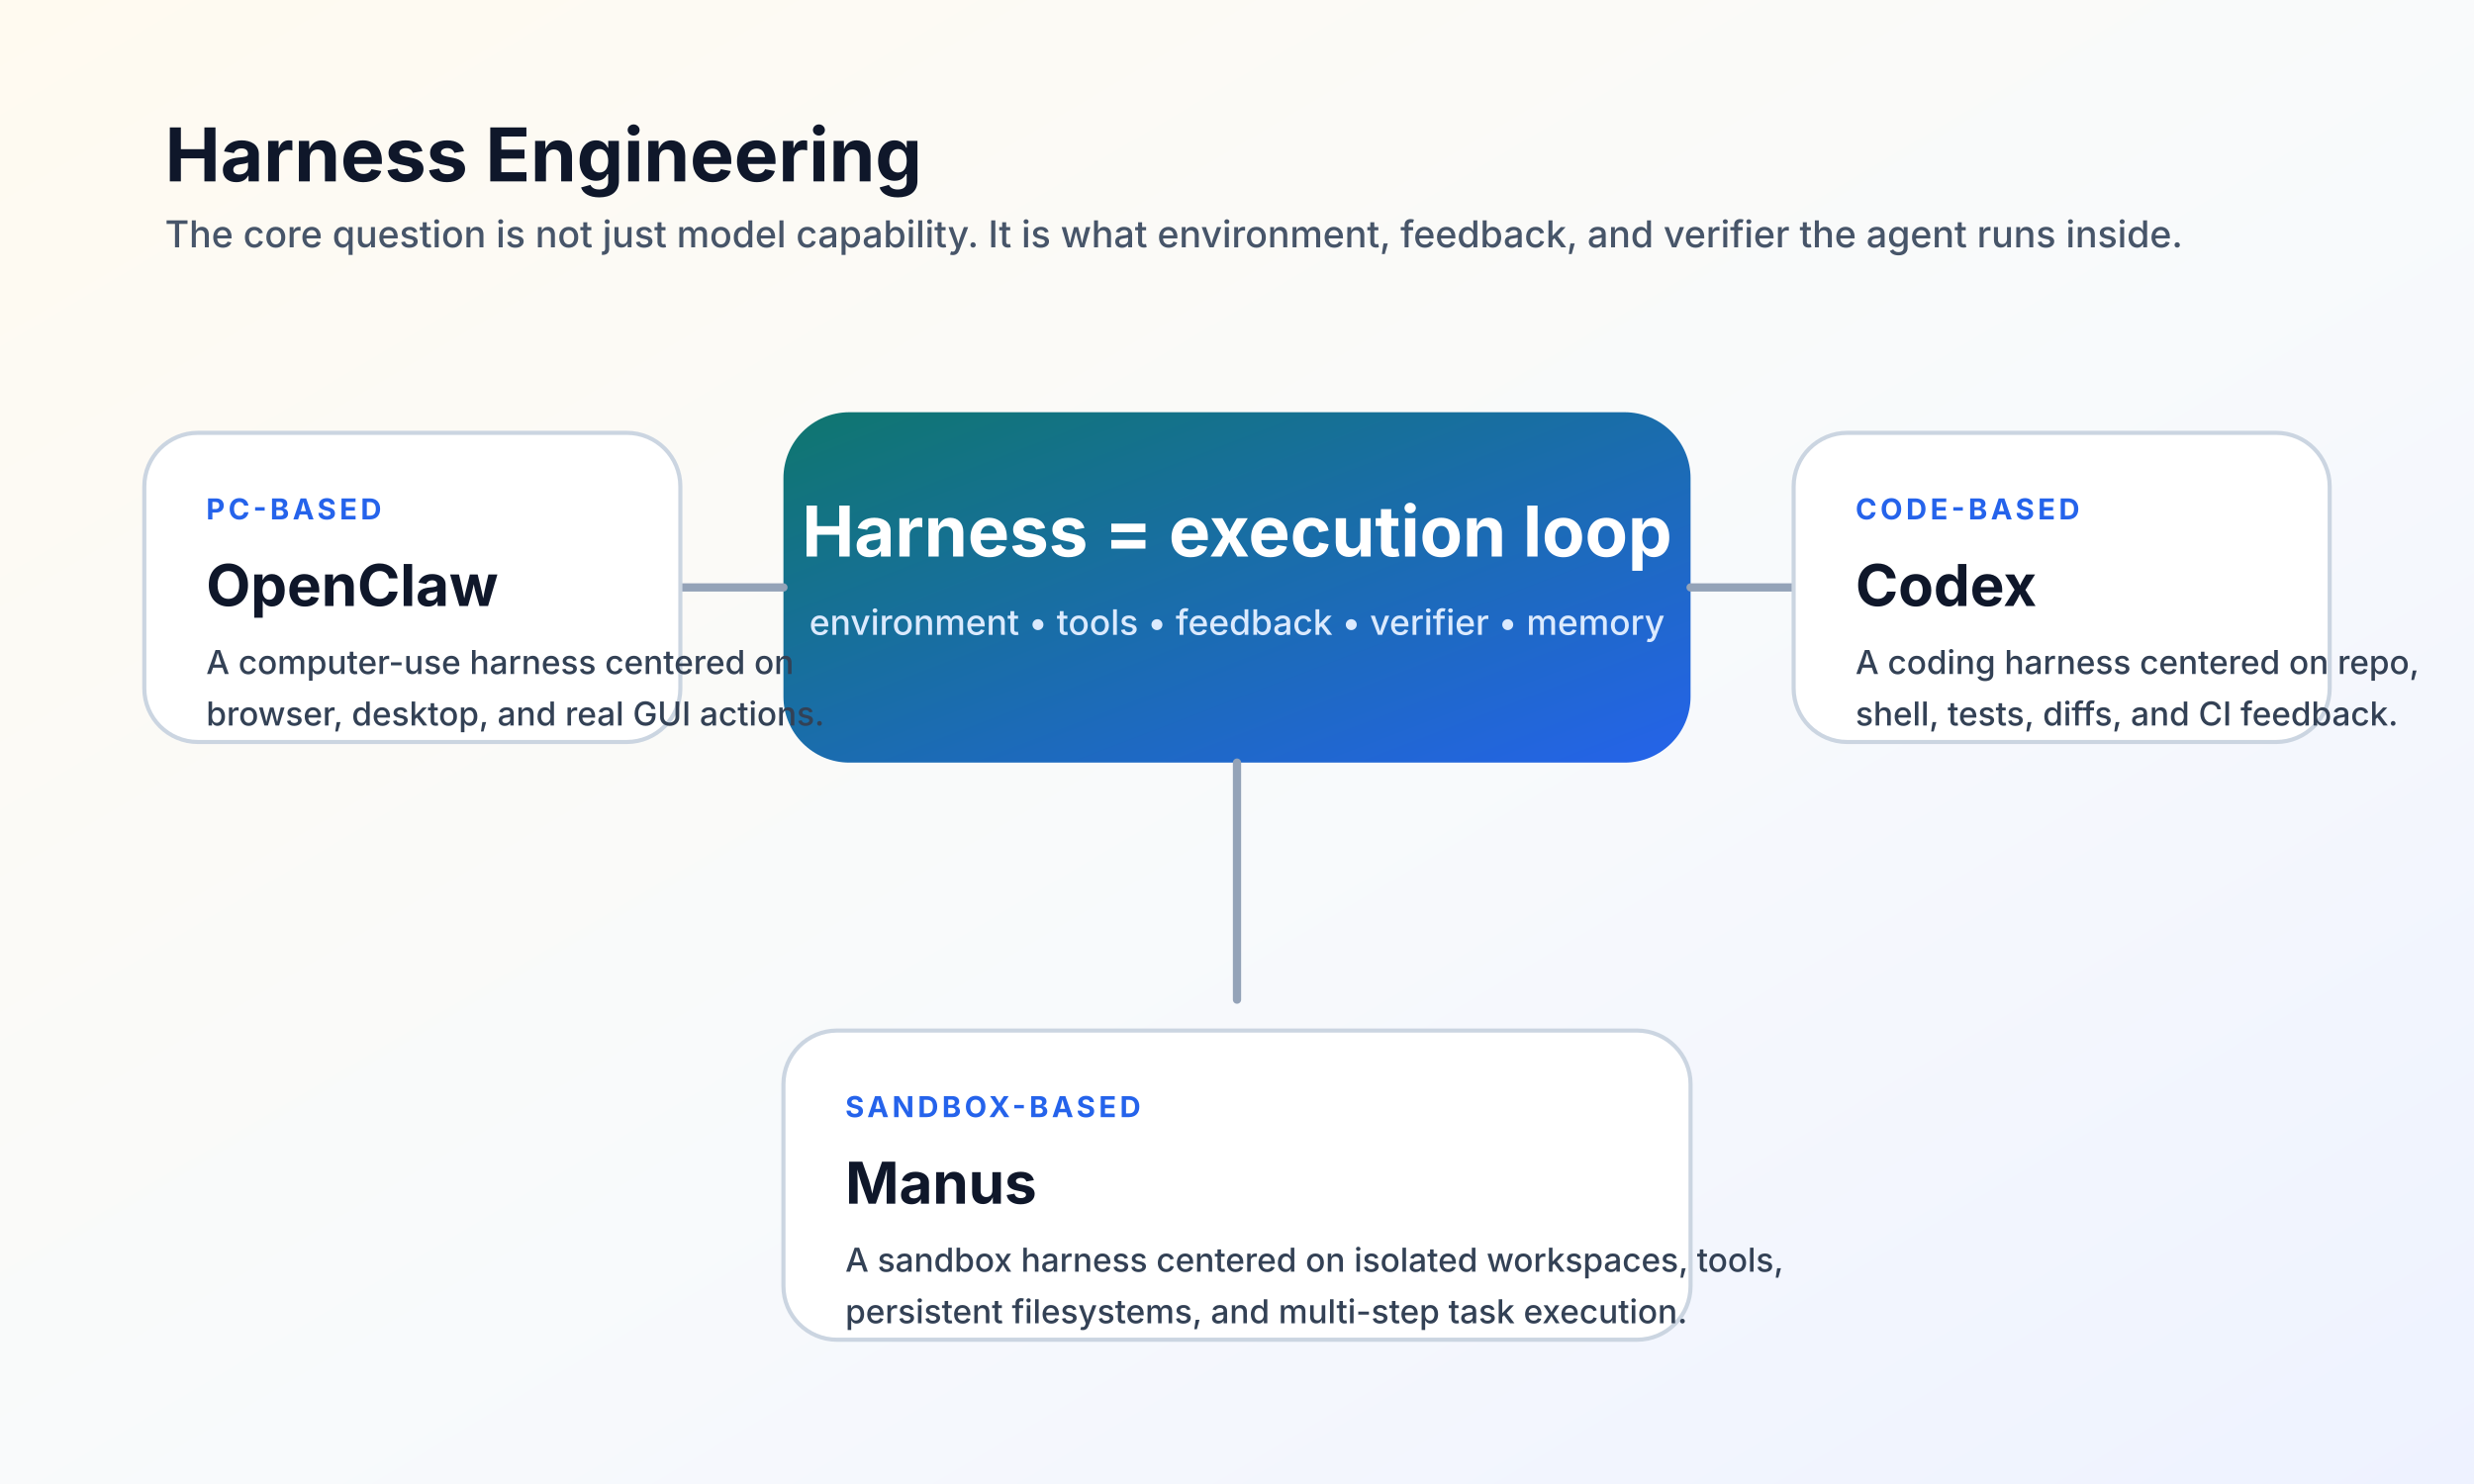
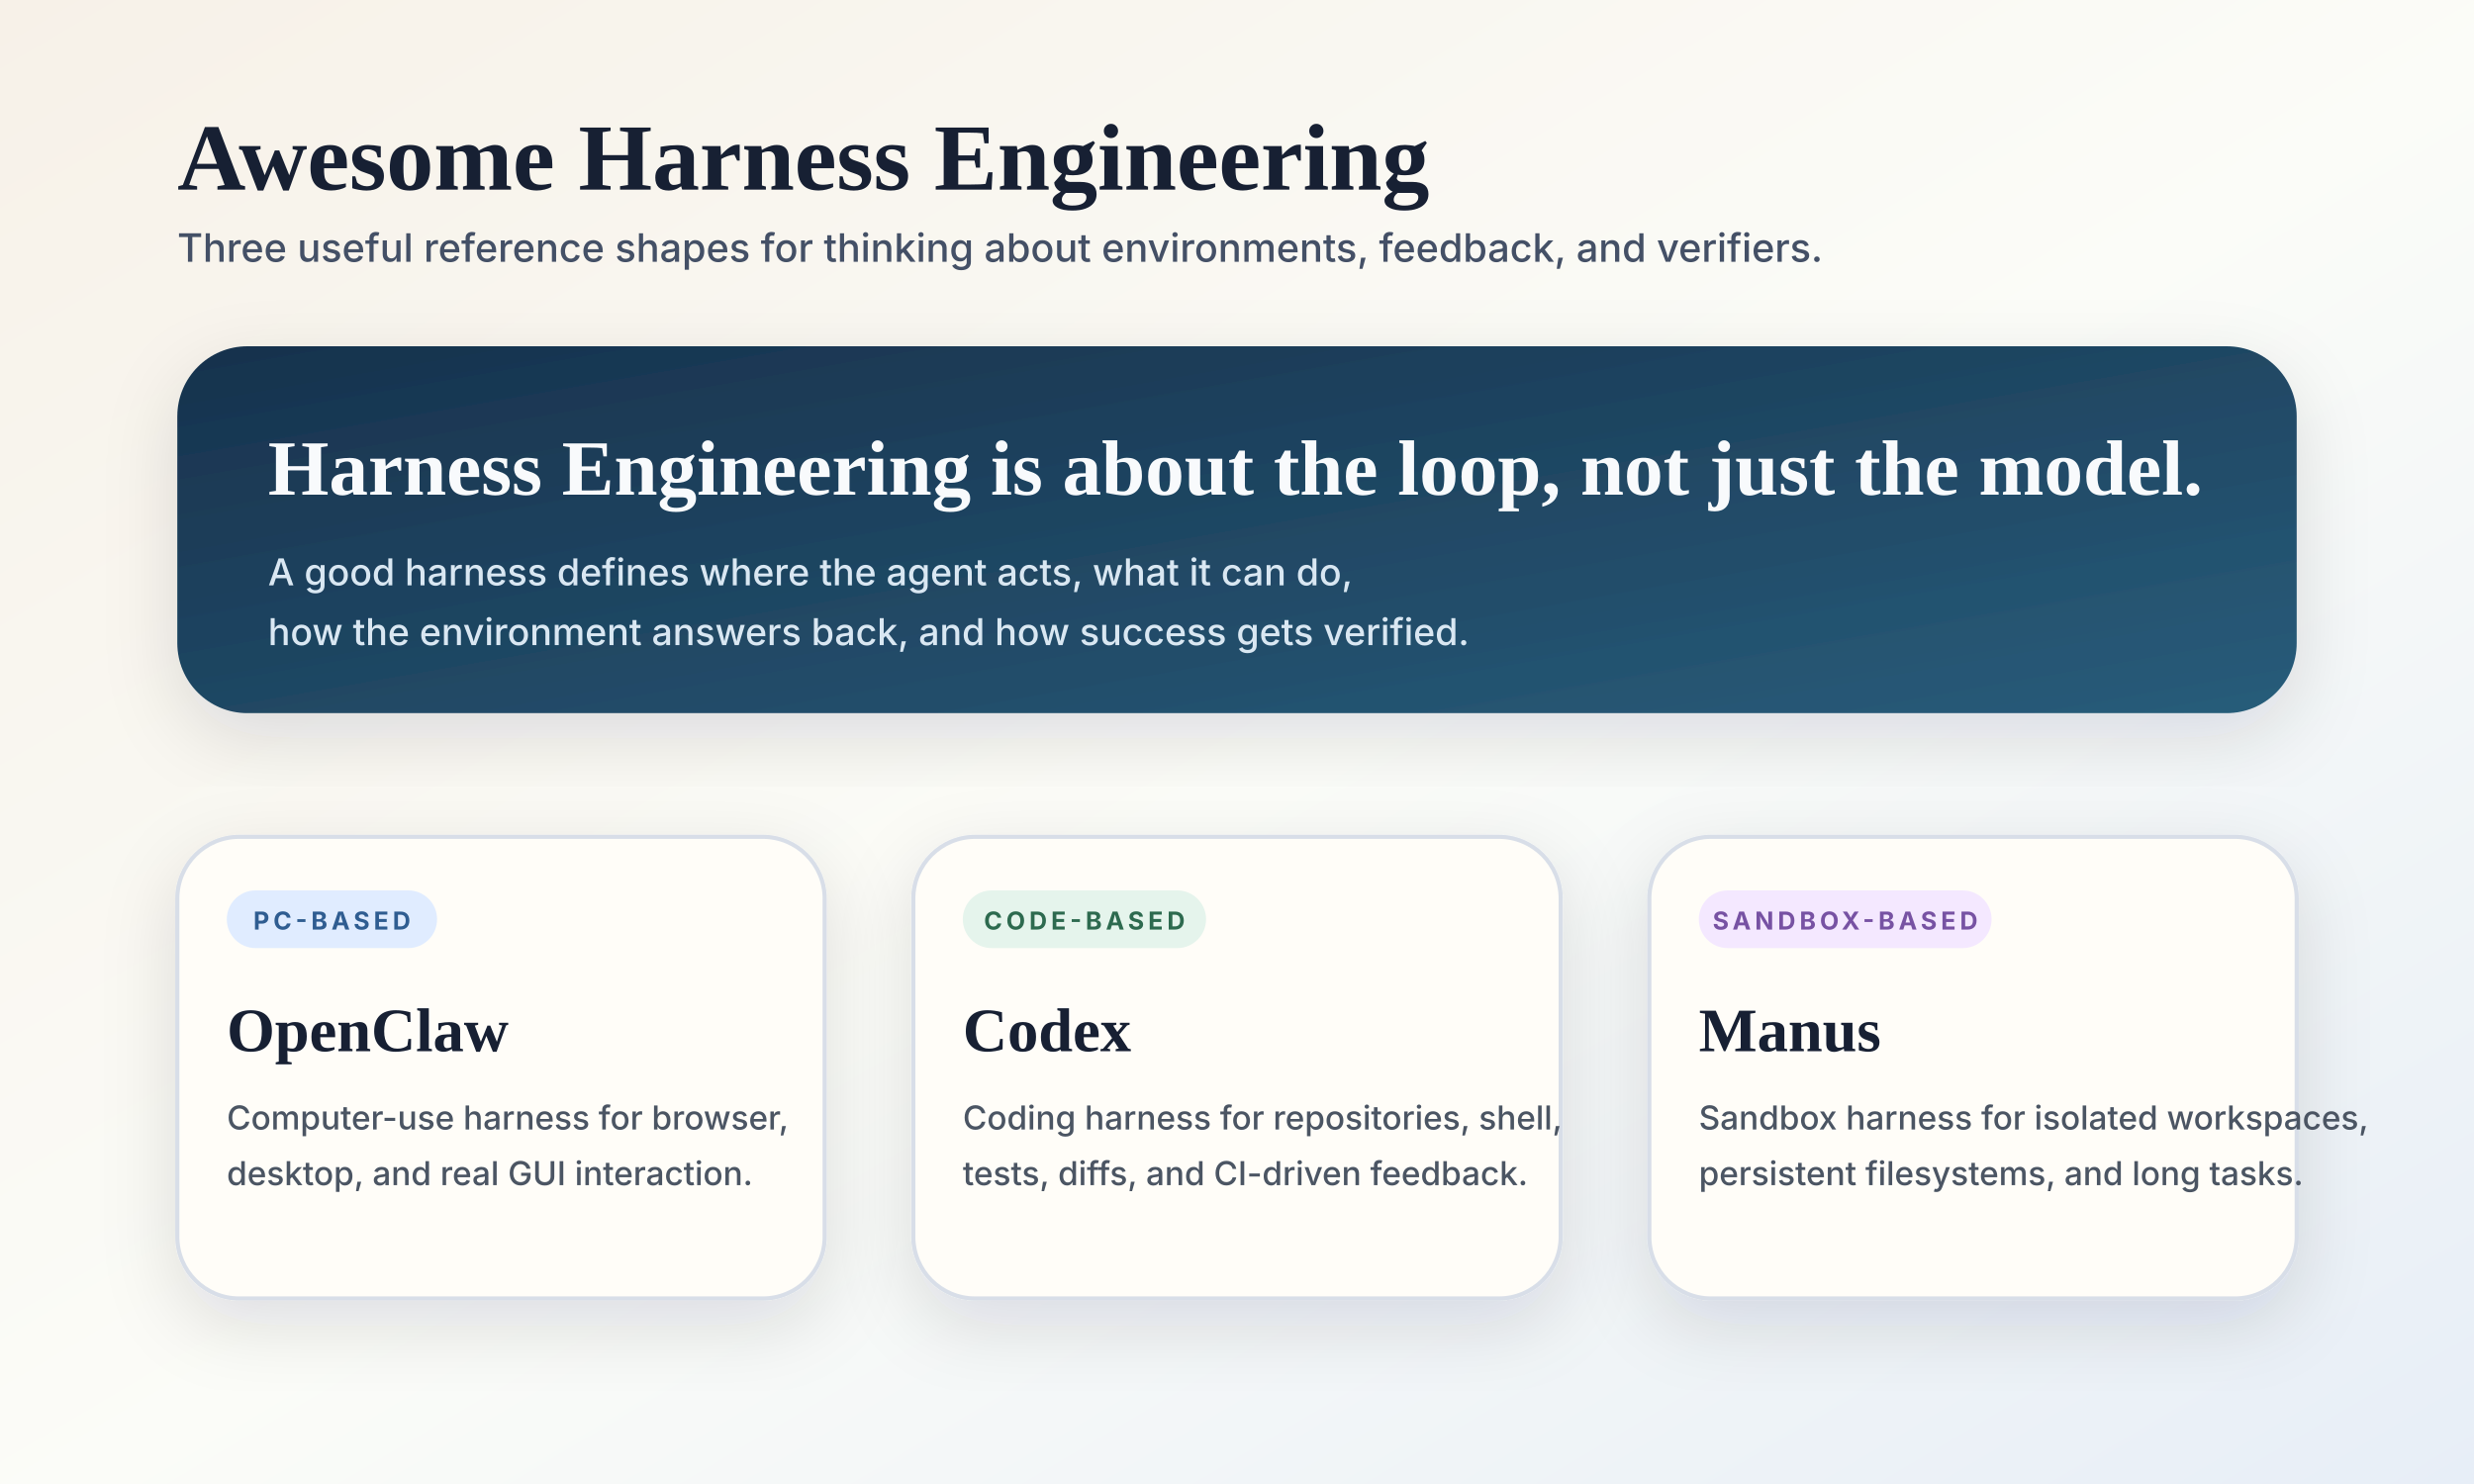
<svg xmlns="http://www.w3.org/2000/svg" width="1200" height="720" viewBox="0 0 1200 720" role="img" aria-labelledby="title desc">
  <defs>
    <linearGradient id="bg" x1="0%" y1="0%" x2="100%" y2="100%">
-       <stop offset="0%" stop-color="#fffaf0" />
-       <stop offset="55%" stop-color="#f8fafc" />
-       <stop offset="100%" stop-color="#eef2ff" />
+       <stop offset="0%" stop-color="#f7f1e8" />
+       <stop offset="52%" stop-color="#fbfcf8" />
+       <stop offset="100%" stop-color="#e7eef7" />
    </linearGradient>
-     <linearGradient id="center" x1="0%" y1="0%" x2="100%" y2="100%">
-       <stop offset="0%" stop-color="#0f766e" />
-       <stop offset="100%" stop-color="#2563eb" />
+     <linearGradient id="hero" x1="0%" y1="0%" x2="100%" y2="100%">
+       <stop offset="0%" stop-color="#17324d" />
+       <stop offset="100%" stop-color="#285c7a" />
    </linearGradient>
+     <filter id="shadow" x="-20%" y="-20%" width="140%" height="140%">
+       <feDropShadow dx="0" dy="12" stdDeviation="18" flood-color="#0f172a" flood-opacity="0.12" />
+     </filter>
    <style>
-       .title { font: 700 36px -apple-system, BlinkMacSystemFont, "Segoe UI", sans-serif; fill: #0f172a; }
-       .subtitle { font: 500 18px -apple-system, BlinkMacSystemFont, "Segoe UI", sans-serif; fill: #475569; }
-       .center-title { font: 700 34px -apple-system, BlinkMacSystemFont, "Segoe UI", sans-serif; fill: #ffffff; }
-       .center-text { font: 500 17px -apple-system, BlinkMacSystemFont, "Segoe UI", sans-serif; fill: #dbeafe; }
-       .card-title { font: 700 28px -apple-system, BlinkMacSystemFont, "Segoe UI", sans-serif; fill: #0f172a; }
-       .card-type { font: 700 14px -apple-system, BlinkMacSystemFont, "Segoe UI", sans-serif; fill: #2563eb; letter-spacing: 0.12em; }
-       .card-text { font: 500 16px -apple-system, BlinkMacSystemFont, "Segoe UI", sans-serif; fill: #334155; }
+       .title { font: 700 46px Georgia, "Times New Roman", serif; fill: #172033; }
+       .subtitle { font: 500 19px -apple-system, BlinkMacSystemFont, "Segoe UI", sans-serif; fill: #445066; }
+       .hero-title { font: 700 38px Georgia, "Times New Roman", serif; fill: #f8fafc; }
+       .hero-text { font: 500 18px -apple-system, BlinkMacSystemFont, "Segoe UI", sans-serif; fill: #d9e7f2; }
+       .badge { font: 700 12px -apple-system, BlinkMacSystemFont, "Segoe UI", sans-serif; letter-spacing: 0.16em; }
+       .card-title { font: 700 30px Georgia, "Times New Roman", serif; fill: #172033; }
+       .card-text { font: 500 16px -apple-system, BlinkMacSystemFont, "Segoe UI", sans-serif; fill: #4b5563; }
    </style>
  </defs>
-   <rect x="0" y="0" width="1200" height="720" fill="url(#bg)" />
-   <text x="80" y="88" class="title">Harness Engineering</text>
-   <text x="80" y="120" class="subtitle">The core question is not just model capability. It is what environment, feedback, and verifier the agent runs inside.</text>
-   <rect x="380" y="200" width="440" height="170" rx="32" fill="url(#center)" />
-   <text x="600" y="270" text-anchor="middle" class="center-title">Harness = execution loop</text>
-   <text x="600" y="308" text-anchor="middle" class="center-text">environment • tools • feedback • verifier • memory</text>
-   <path d="M380 285 C315 285 275 285 240 285" fill="none" stroke="#94a3b8" stroke-width="4" stroke-linecap="round" />
-   <path d="M820 285 C885 285 925 285 960 285" fill="none" stroke="#94a3b8" stroke-width="4" stroke-linecap="round" />
-   <path d="M600 370 C600 420 600 450 600 485" fill="none" stroke="#94a3b8" stroke-width="4" stroke-linecap="round" />
-   <rect x="70" y="210" width="260" height="150" rx="26" fill="#ffffff" stroke="#cbd5e1" stroke-width="2" />
-   <text x="100" y="252" class="card-type">PC-BASED</text>
-   <text x="100" y="294" class="card-title">OpenClaw</text>
-   <text x="100" y="327" class="card-text">A computer-use harness centered on</text>
-   <text x="100" y="352" class="card-text">browser, desktop, and real GUI actions.</text>
-   <rect x="870" y="210" width="260" height="150" rx="26" fill="#ffffff" stroke="#cbd5e1" stroke-width="2" />
-   <text x="900" y="252" class="card-type">CODE-BASED</text>
-   <text x="900" y="294" class="card-title">Codex</text>
-   <text x="900" y="327" class="card-text">A coding harness centered on repo,</text>
-   <text x="900" y="352" class="card-text">shell, tests, diffs, and CI feedback.</text>
-   <rect x="380" y="500" width="440" height="150" rx="26" fill="#ffffff" stroke="#cbd5e1" stroke-width="2" />
-   <text x="410" y="542" class="card-type">SANDBOX-BASED</text>
-   <text x="410" y="584" class="card-title">Manus</text>
-   <text x="410" y="617" class="card-text">A sandbox harness centered on isolated workspaces, tools,</text>
-   <text x="410" y="642" class="card-text">persistent filesystems, and multi-step task execution.</text>
+   <rect width="1200" height="720" fill="url(#bg)" />
+   <text x="86" y="92" class="title">Awesome Harness Engineering</text>
+   <text x="86" y="127" class="subtitle">Three useful reference shapes for thinking about environments, feedback, and verifiers.</text>
+   <rect x="86" y="168" width="1028" height="178" rx="34" fill="url(#hero)" filter="url(#shadow)" />
+   <text x="130" y="240" class="hero-title">Harness Engineering is about the loop, not just the model.</text>
+   <text x="130" y="284" class="hero-text">A good harness defines where the agent acts, what it can do,</text>
+   <text x="130" y="313" class="hero-text">how the environment answers back, and how success gets verified.</text>
+   <rect x="86" y="406" width="314" height="224" rx="30" fill="#fffdf8" stroke="#d8dee8" stroke-width="2" filter="url(#shadow)" />
+   <rect x="110" y="432" width="102" height="28" rx="14" fill="#e0ecff" />
+   <text x="161" y="451" text-anchor="middle" class="badge" fill="#2f5d91">PC-BASED</text>
+   <text x="110" y="510" class="card-title">OpenClaw</text>
+   <text x="110" y="548" class="card-text">Computer-use harness for browser,</text>
+   <text x="110" y="575" class="card-text">desktop, and real GUI interaction.</text>
+   <rect x="443" y="406" width="314" height="224" rx="30" fill="#fffdf8" stroke="#d8dee8" stroke-width="2" filter="url(#shadow)" />
+   <rect x="467" y="432" width="118" height="28" rx="14" fill="#e5f4ec" />
+   <text x="526" y="451" text-anchor="middle" class="badge" fill="#2d6a4f">CODE-BASED</text>
+   <text x="467" y="510" class="card-title">Codex</text>
+   <text x="467" y="548" class="card-text">Coding harness for repositories, shell,</text>
+   <text x="467" y="575" class="card-text">tests, diffs, and CI-driven feedback.</text>
+   <rect x="800" y="406" width="314" height="224" rx="30" fill="#fffdf8" stroke="#d8dee8" stroke-width="2" filter="url(#shadow)" />
+   <rect x="824" y="432" width="142" height="28" rx="14" fill="#f4e8ff" />
+   <text x="895" y="451" text-anchor="middle" class="badge" fill="#7752a3">SANDBOX-BASED</text>
+   <text x="824" y="510" class="card-title">Manus</text>
+   <text x="824" y="548" class="card-text">Sandbox harness for isolated workspaces,</text>
+   <text x="824" y="575" class="card-text">persistent filesystems, and long tasks.</text>
</svg>
